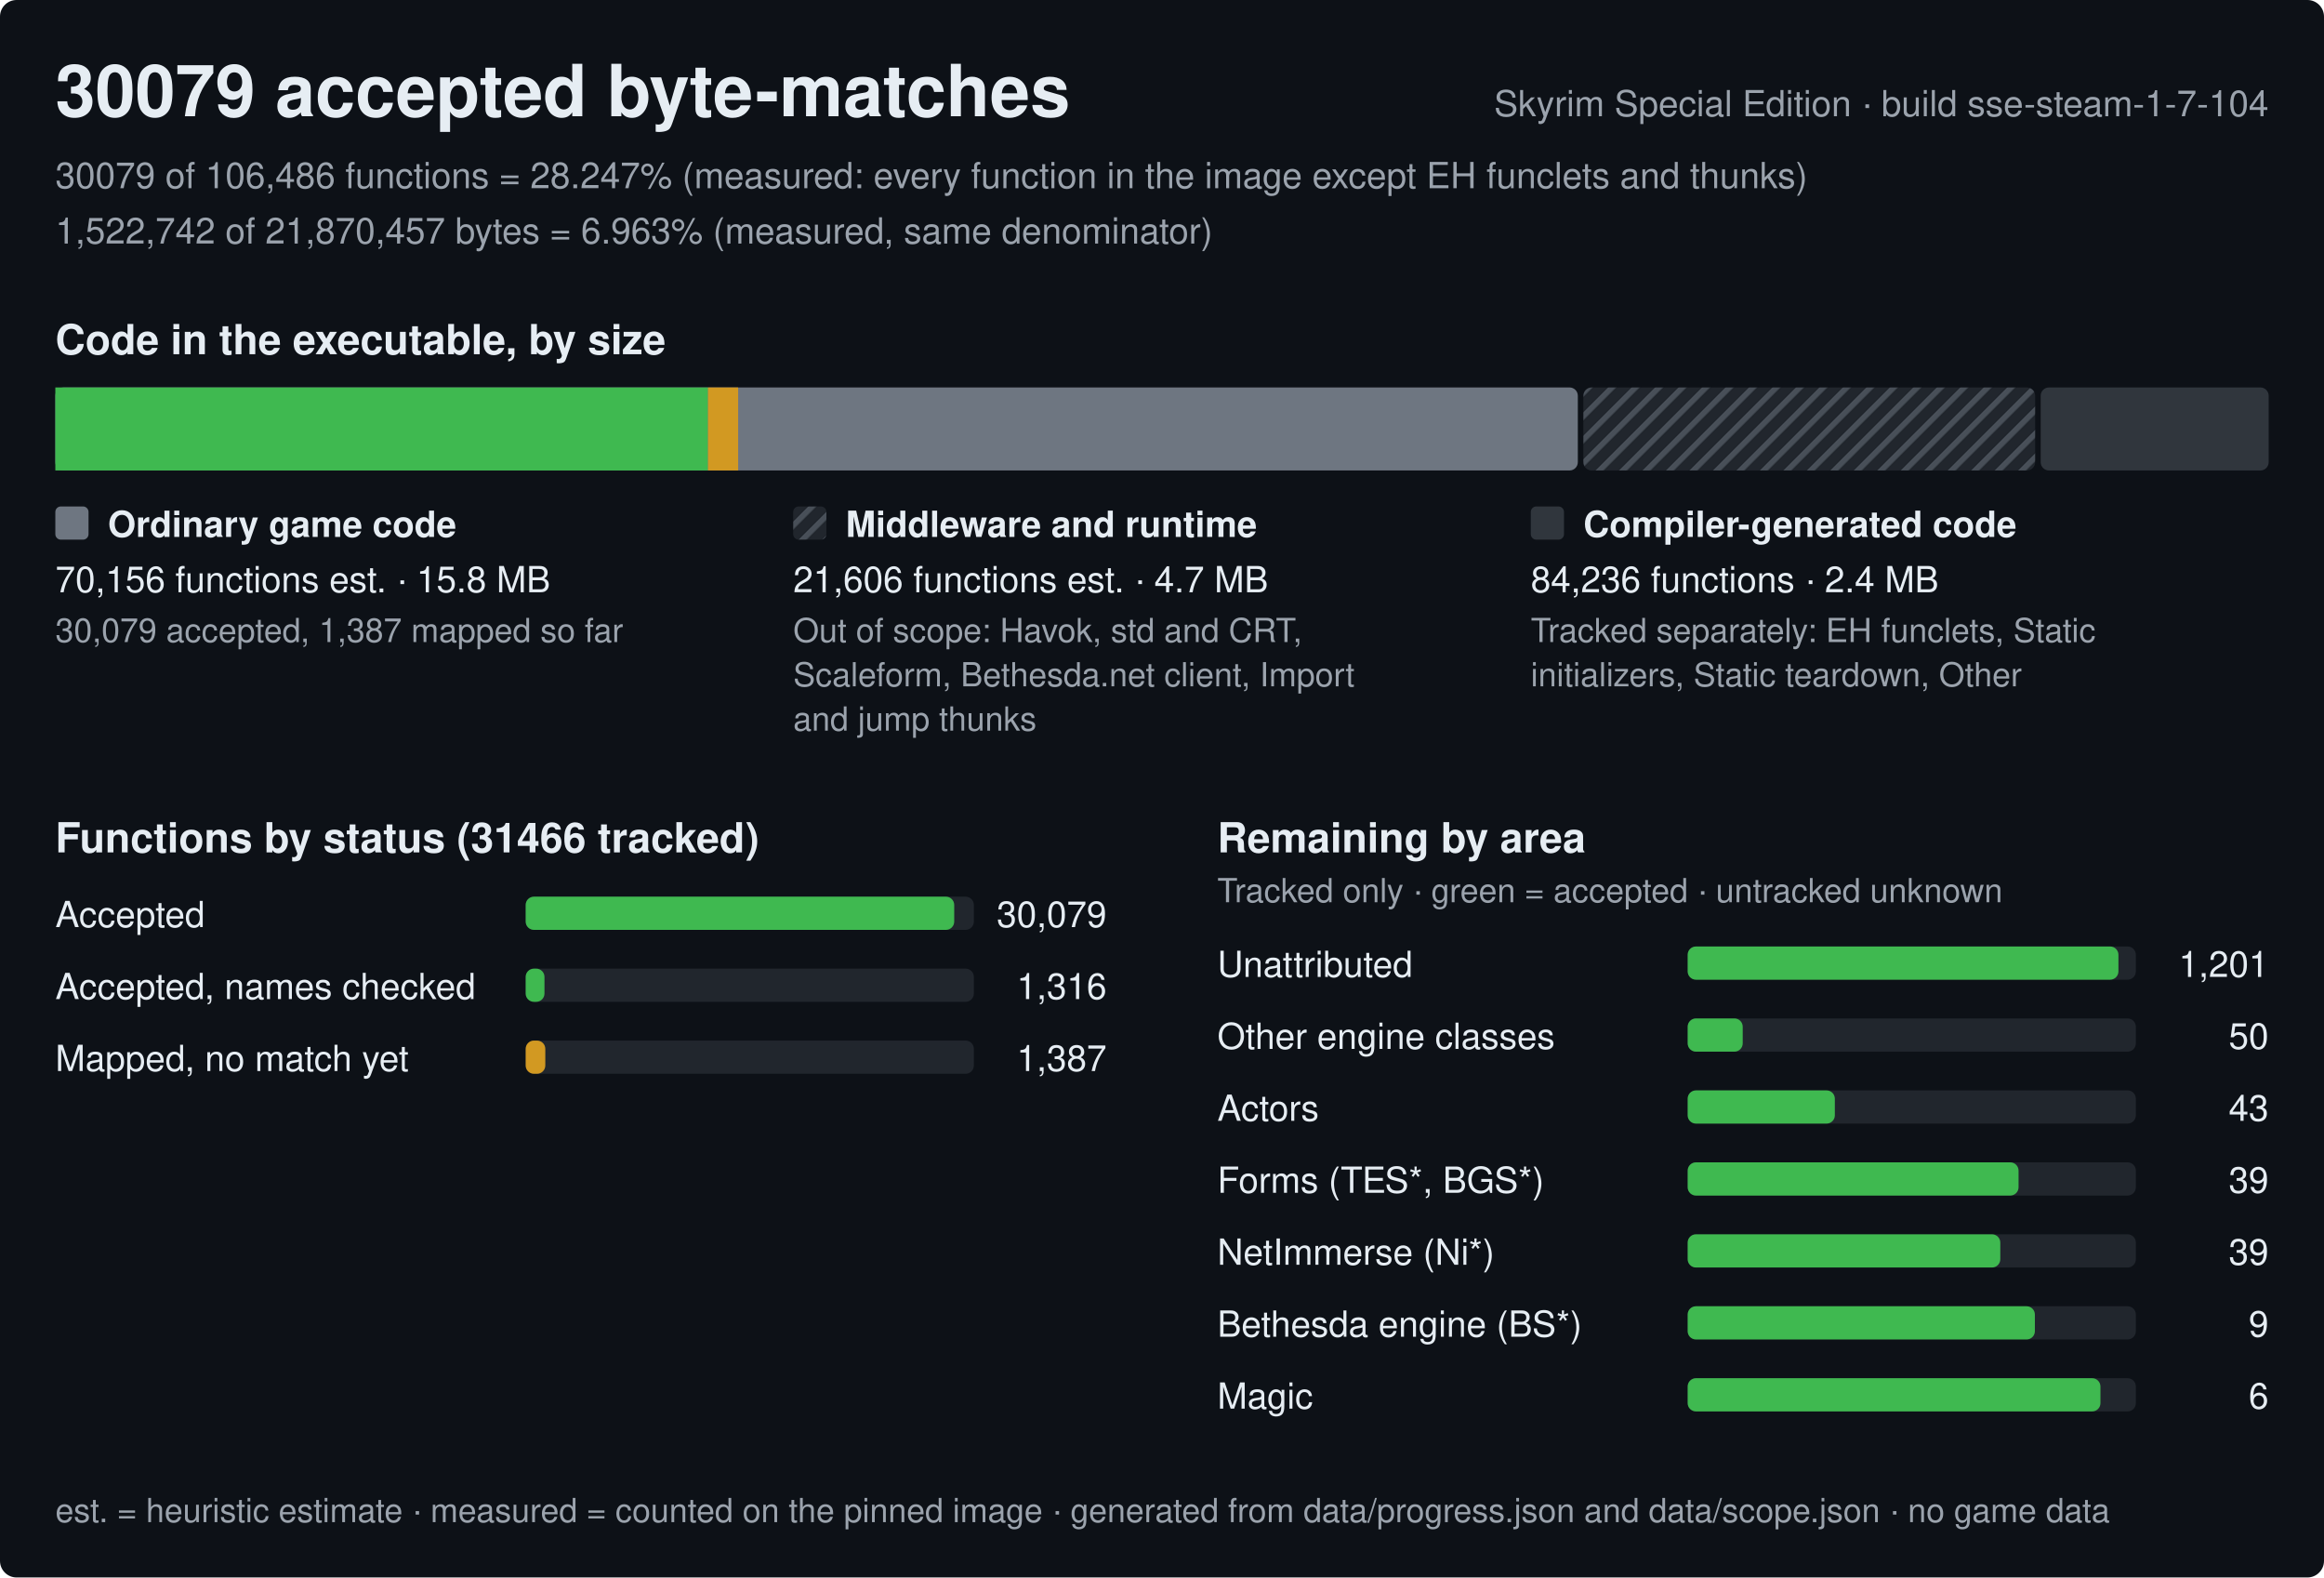
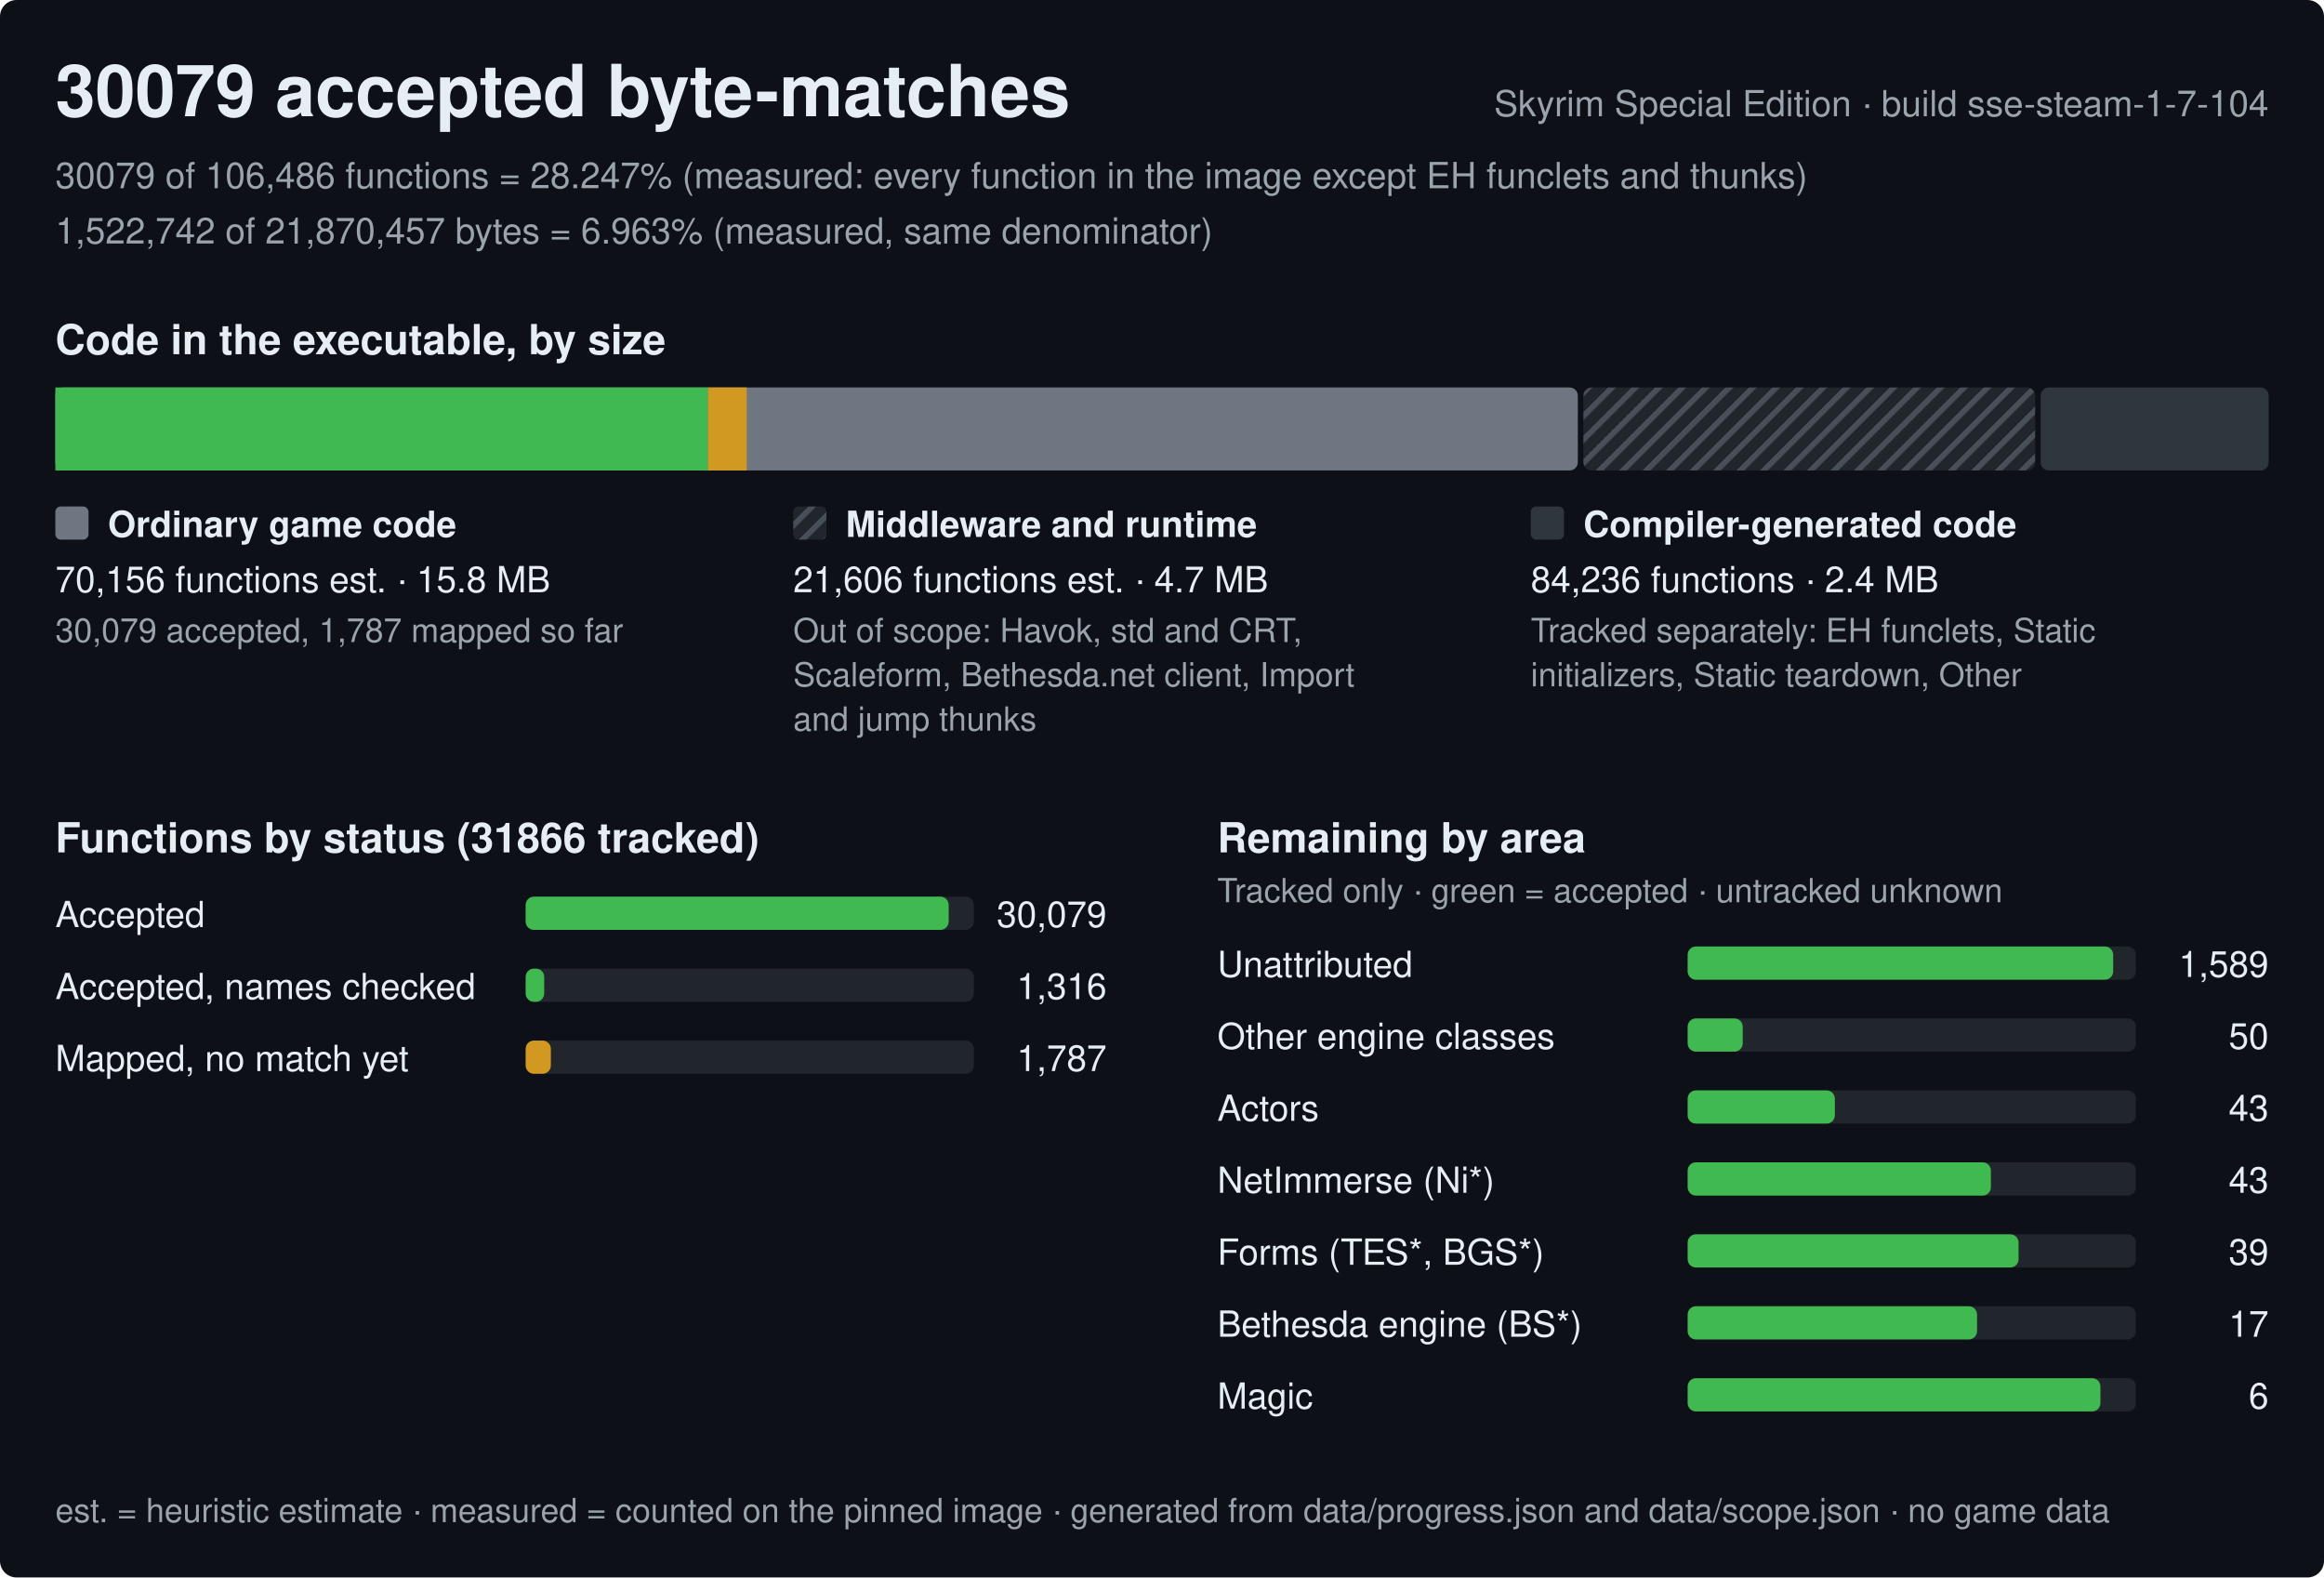
<svg xmlns="http://www.w3.org/2000/svg" width="840" height="570" viewBox="0 0 840 570" role="img" aria-label="Progress of the Skyrim Special Edition byte-matching reconstruction, build sse-steam-1-7-104">
  <style>text{font-family:-apple-system,BlinkMacSystemFont,'Segoe UI',Helvetica,Arial,sans-serif;fill:#e6edf3;white-space:pre}.h{font-size:26px;font-weight:600}.st{font-size:15px;font-weight:600}.lb{font-size:13px;font-weight:600}.bl{font-size:12px;font-weight:600;stroke:#0d1117;stroke-width:3px;paint-order:stroke;stroke-linejoin:round}.rl{font-size:13px}.fn{font-size:12px;fill:#9ba3ad}.mu{fill:#9ba3ad}</style>
  <defs>
    <pattern id="hx" width="6" height="6" patternUnits="userSpaceOnUse" patternTransform="rotate(45)">
      <rect width="6" height="6" fill="#21262d" />
      <rect width="2" height="6" fill="#484f58" />
    </pattern>
  </defs>
  <rect width="840" height="570" rx="6" fill="#0d1117" />
  <text x="20" y="42" class="h">30079 accepted byte-matches</text>
  <text x="820" y="42" class="rl mu" text-anchor="end">Skyrim Special Edition · build sse-steam-1-7-104</text>
  <text x="20" y="68" class="rl mu">30079 of 106,486 functions = 28.247% (measured: every function in the image except EH funclets and thunks)</text>
  <text x="20" y="88" class="rl mu">1,522,742 of 21,870,457 bytes = 6.963% (measured, same denominator)</text>
  <text x="20" y="128" class="st">Code in the executable, by size</text>
  <rect x="20" y="140" width="550.3" height="30" rx="3" fill="#6e7681" />
  <rect x="20" y="140" width="235.9" height="30" fill="#3fb950" />
-   <rect x="255.9" y="140" width="10.9" height="30" fill="#d29922" />
+   <rect x="255.9" y="140" width="14" height="30" fill="#d29922" />
  <rect x="572.3" y="140" width="163.3" height="30" rx="3" fill="url(#hx)" />
  <rect x="737.6" y="140" width="82.4" height="30" rx="3" fill="#30363d" />
  <rect x="20" y="183" width="12" height="12" rx="2" fill="#6e7681" />
  <text x="39" y="194" class="lb">Ordinary game code</text>
  <text x="20" y="214" class="rl">70,156 functions est. · 15.8 MB</text>
-   <text x="20" y="232" class="fn">30,079 accepted, 1,387 mapped so far</text>
+   <text x="20" y="232" class="fn">30,079 accepted, 1,787 mapped so far</text>
  <rect x="286.7" y="183" width="12" height="12" rx="2" fill="url(#hx)" />
  <text x="305.7" y="194" class="lb">Middleware and runtime</text>
  <text x="286.7" y="214" class="rl">21,606 functions est. · 4.7 MB</text>
  <text x="286.7" y="232" class="fn">Out of scope: Havok, std and CRT,</text>
  <text x="286.7" y="248" class="fn">Scaleform, Bethesda.net client, Import</text>
  <text x="286.7" y="264" class="fn">and jump thunks</text>
  <rect x="553.3" y="183" width="12" height="12" rx="2" fill="#30363d" />
  <text x="572.3" y="194" class="lb">Compiler-generated code</text>
  <text x="553.3" y="214" class="rl">84,236 functions · 2.4 MB</text>
  <text x="553.3" y="232" class="fn">Tracked separately: EH funclets, Static</text>
  <text x="553.3" y="248" class="fn">initializers, Static teardown, Other</text>
-   <text x="20" y="308" class="st">Functions by status (31466 tracked)</text>
+   <text x="20" y="308" class="st">Functions by status (31866 tracked)</text>
  <text x="20" y="335" class="rl">Accepted</text>
  <rect x="190" y="324" width="162.0" height="12" rx="3" fill="#21262d" />
-   <rect x="190" y="324" width="154.9" height="12" rx="3" fill="#3fb950" />
+   <rect x="190" y="324" width="152.9" height="12" rx="3" fill="#3fb950" />
  <text x="400.0" y="335" class="rl" text-anchor="end">30,079</text>
  <text x="20" y="361" class="rl">Accepted, names checked</text>
  <rect x="190" y="350" width="162.0" height="12" rx="3" fill="#21262d" />
-   <rect x="190" y="350" width="6.8" height="12" rx="3" fill="#3fb950" />
+   <rect x="190" y="350" width="6.7" height="12" rx="3" fill="#3fb950" />
  <text x="400.0" y="361" class="rl" text-anchor="end">1,316</text>
  <text x="20" y="387" class="rl">Mapped, no match yet</text>
  <rect x="190" y="376" width="162.0" height="12" rx="3" fill="#21262d" />
-   <rect x="190" y="376" width="7.1" height="12" rx="3" fill="#d29922" />
-   <text x="400.0" y="387" class="rl" text-anchor="end">1,387</text>
+   <rect x="190" y="376" width="9.1" height="12" rx="3" fill="#d29922" />
+   <text x="400.0" y="387" class="rl" text-anchor="end">1,787</text>
  <text x="440.0" y="308" class="st">Remaining by area</text>
  <text x="440.0" y="326" class="fn">Tracked only · green = accepted · untracked unknown</text>
  <text x="440.0" y="353" class="rl">Unattributed</text>
  <rect x="610.0" y="342" width="162.0" height="12" rx="3" fill="#21262d" />
-   <rect x="610.0" y="342" width="155.7" height="12" rx="3" fill="#3fb950" />
-   <text x="820.0" y="353" class="rl" text-anchor="end">1,201</text>
+   <rect x="610.0" y="342" width="153.8" height="12" rx="3" fill="#3fb950" />
+   <text x="820.0" y="353" class="rl" text-anchor="end">1,589</text>
  <text x="440.0" y="379" class="rl">Other engine classes</text>
  <rect x="610.0" y="368" width="162.0" height="12" rx="3" fill="#21262d" />
  <rect x="610.0" y="368" width="19.9" height="12" rx="3" fill="#3fb950" />
  <text x="820.0" y="379" class="rl" text-anchor="end">50</text>
  <text x="440.0" y="405" class="rl">Actors</text>
  <rect x="610.0" y="394" width="162.0" height="12" rx="3" fill="#21262d" />
  <rect x="610.0" y="394" width="53.2" height="12" rx="3" fill="#3fb950" />
  <text x="820.0" y="405" class="rl" text-anchor="end">43</text>
-   <text x="440.0" y="431" class="rl">Forms (TES*, BGS*)</text>
+   <text x="440.0" y="431" class="rl">NetImmerse (Ni*)</text>
  <rect x="610.0" y="420" width="162.0" height="12" rx="3" fill="#21262d" />
-   <rect x="610.0" y="420" width="119.6" height="12" rx="3" fill="#3fb950" />
-   <text x="820.0" y="431" class="rl" text-anchor="end">39</text>
-   <text x="440.0" y="457" class="rl">NetImmerse (Ni*)</text>
+   <rect x="610.0" y="420" width="109.6" height="12" rx="3" fill="#3fb950" />
+   <text x="820.0" y="431" class="rl" text-anchor="end">43</text>
+   <text x="440.0" y="457" class="rl">Forms (TES*, BGS*)</text>
  <rect x="610.0" y="446" width="162.0" height="12" rx="3" fill="#21262d" />
-   <rect x="610.0" y="446" width="113" height="12" rx="3" fill="#3fb950" />
+   <rect x="610.0" y="446" width="119.6" height="12" rx="3" fill="#3fb950" />
  <text x="820.0" y="457" class="rl" text-anchor="end">39</text>
  <text x="440.0" y="483" class="rl">Bethesda engine (BS*)</text>
  <rect x="610.0" y="472" width="162.0" height="12" rx="3" fill="#21262d" />
-   <rect x="610.0" y="472" width="125.5" height="12" rx="3" fill="#3fb950" />
-   <text x="820.0" y="483" class="rl" text-anchor="end">9</text>
+   <rect x="610.0" y="472" width="104.6" height="12" rx="3" fill="#3fb950" />
+   <text x="820.0" y="483" class="rl" text-anchor="end">17</text>
  <text x="440.0" y="509" class="rl">Magic</text>
  <rect x="610.0" y="498" width="162.0" height="12" rx="3" fill="#21262d" />
  <rect x="610.0" y="498" width="149.2" height="12" rx="3" fill="#3fb950" />
  <text x="820.0" y="509" class="rl" text-anchor="end">6</text>
  <text x="20" y="550" class="fn">est. = heuristic estimate · measured = counted on the pinned image · generated from data/progress.json and data/scope.json · no game data</text>
</svg>
